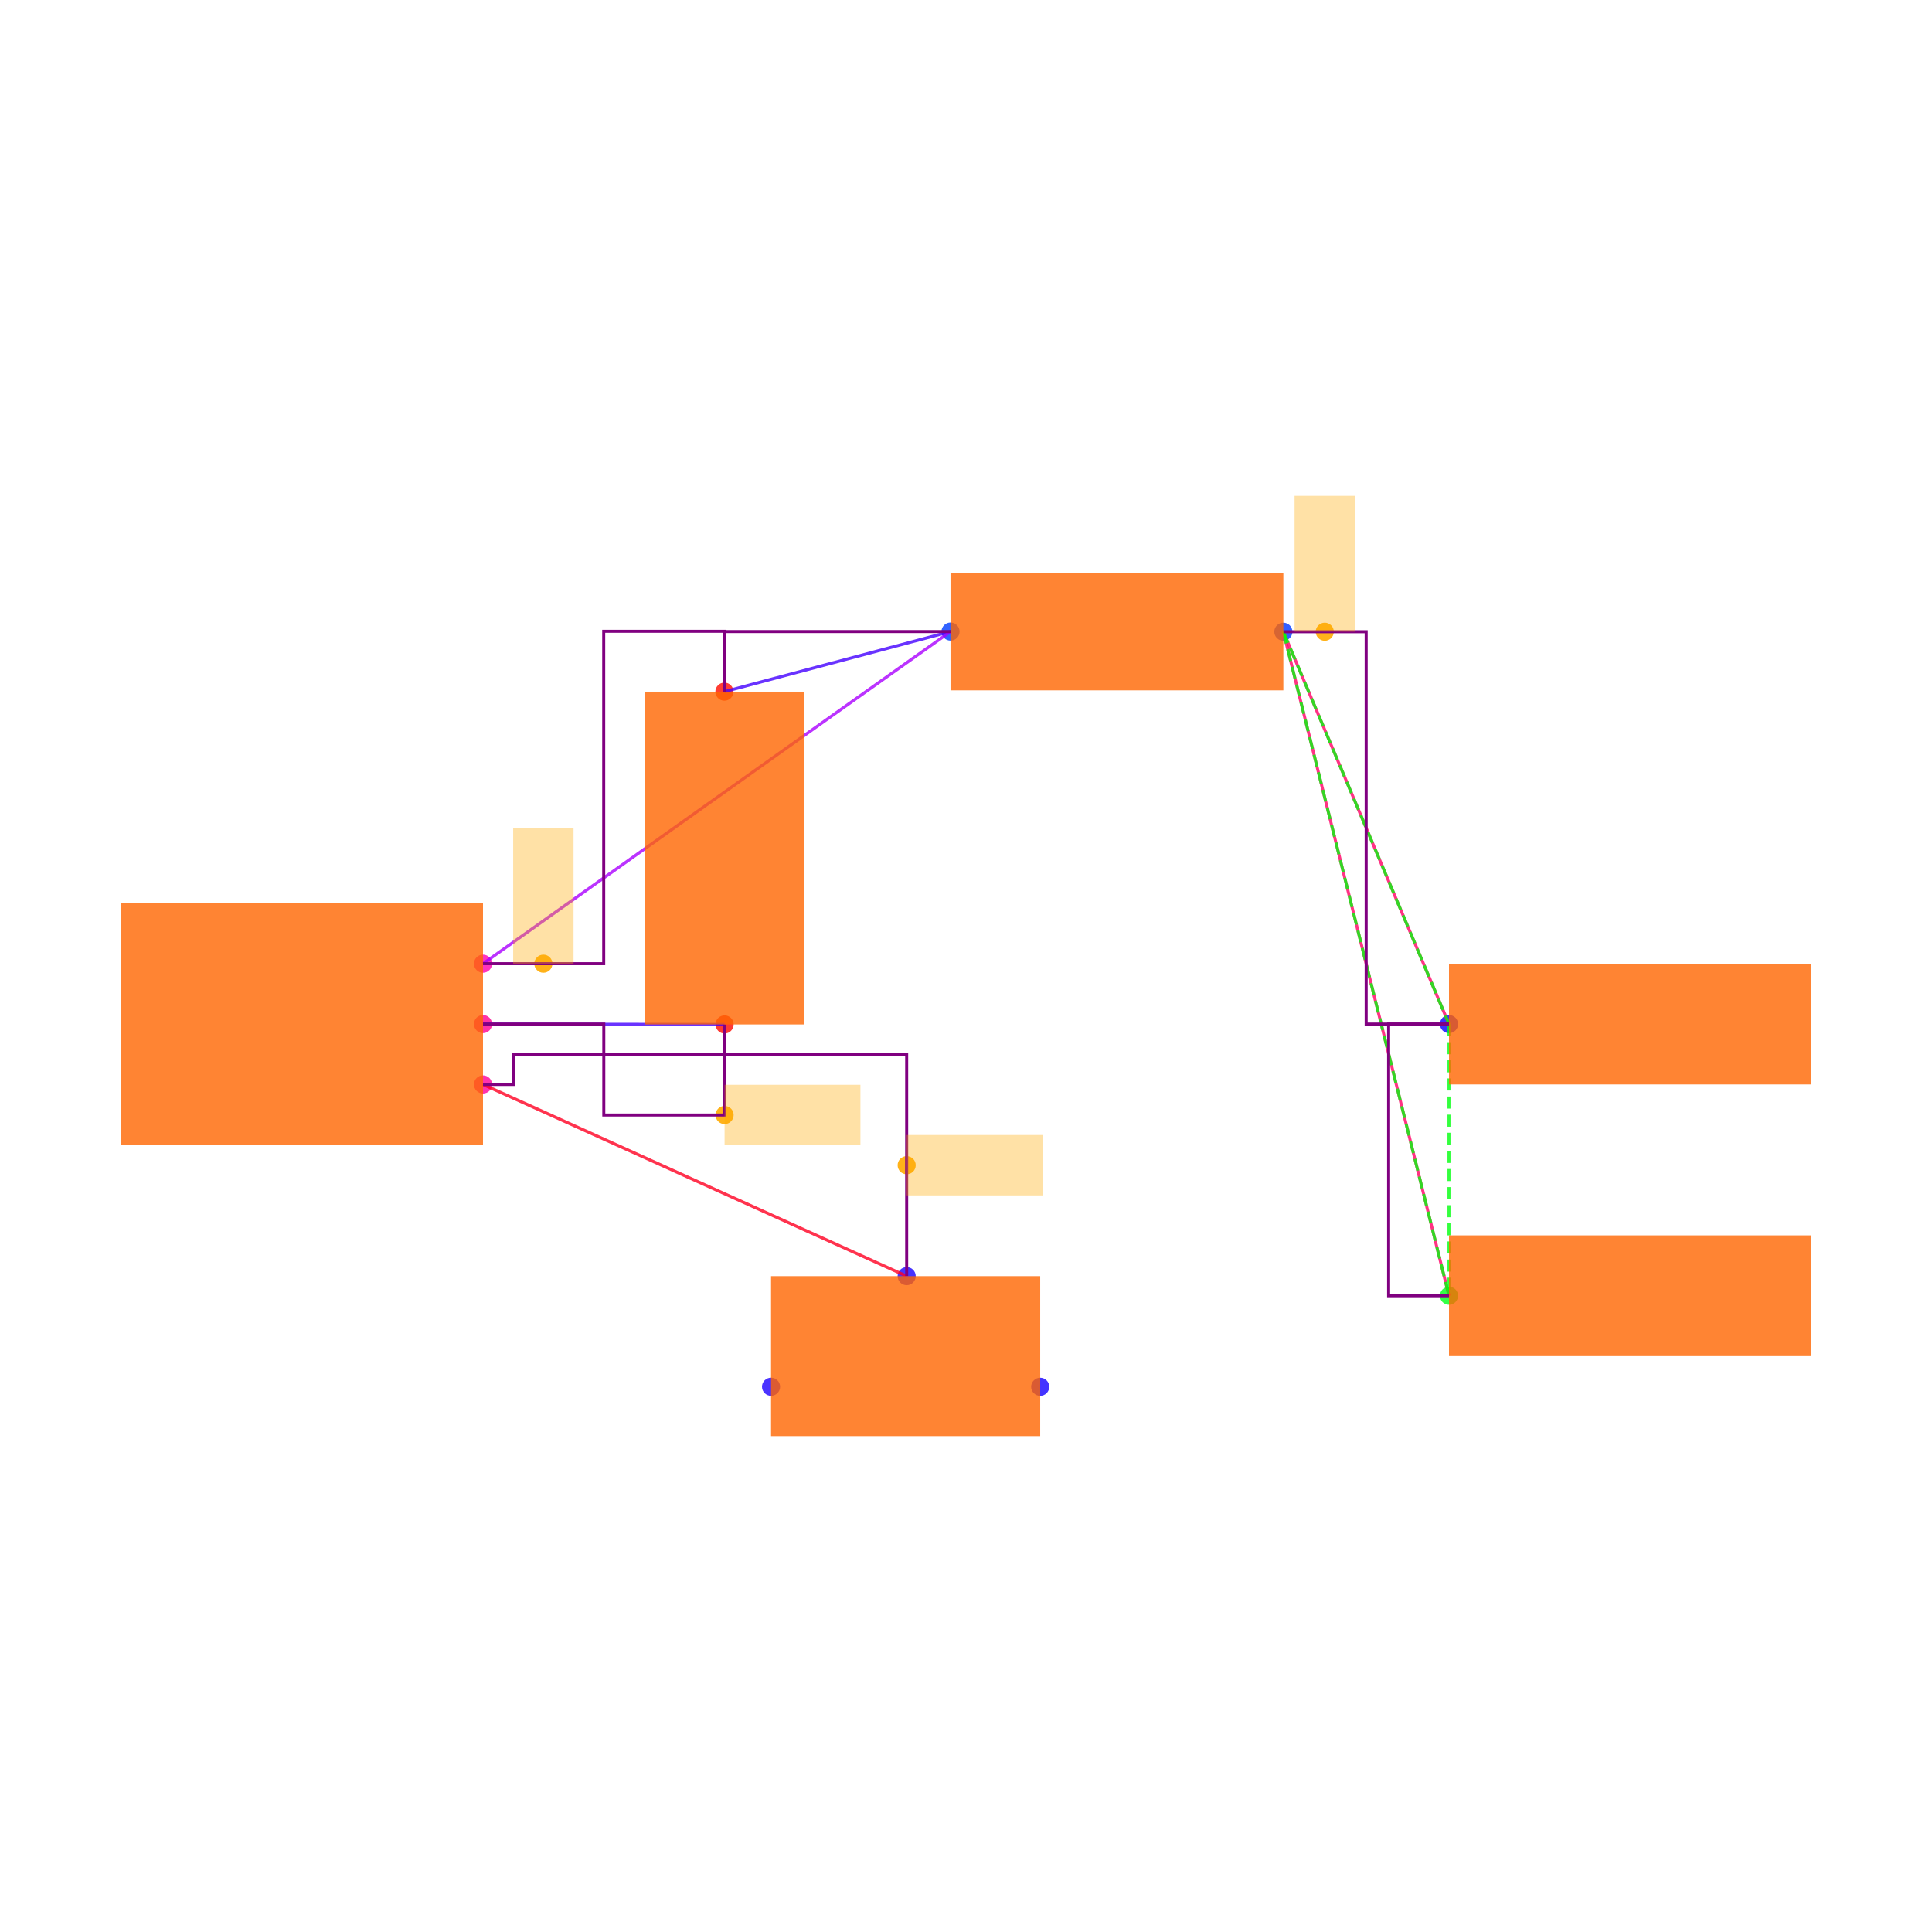
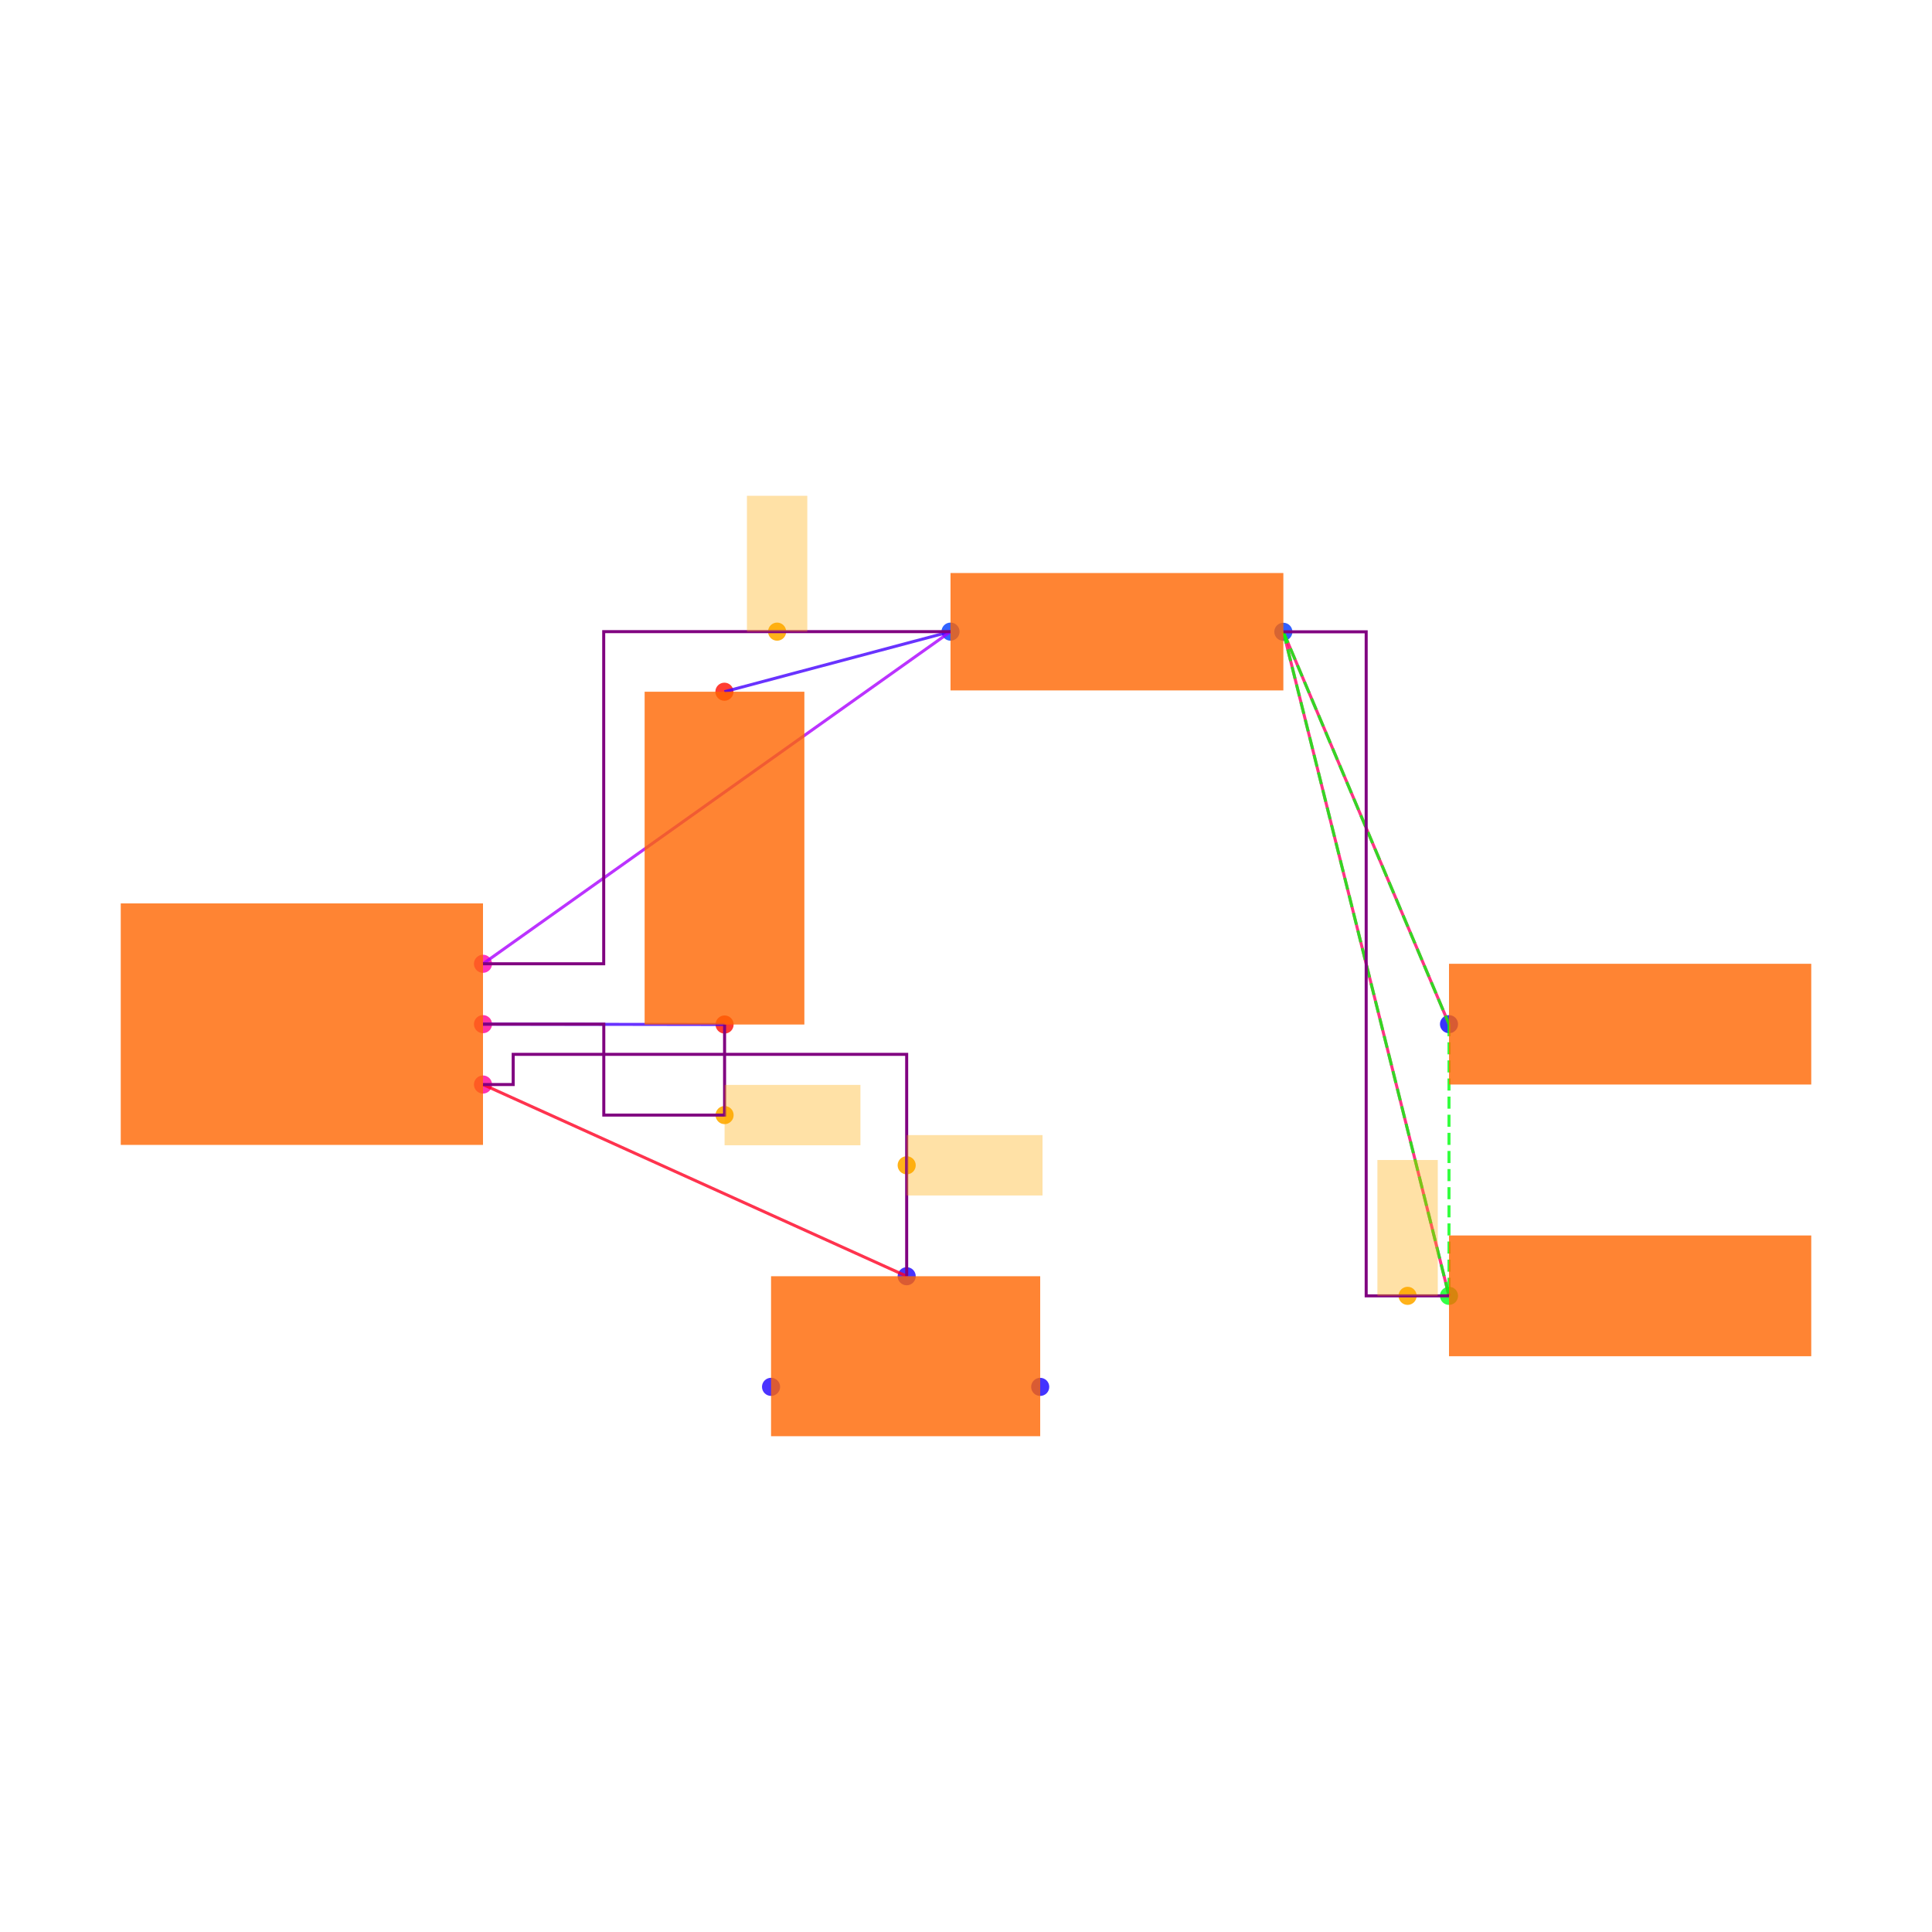
<svg xmlns="http://www.w3.org/2000/svg" width="640" height="640" viewBox="0 0 640 640">
  <rect width="100%" height="100%" fill="white" />
  <g>
-     <circle data-type="point" data-label="U1.6 x+" data-x="0.6000000000000001" data-y="-0.2" cx="160" cy="359.238" r="3" fill="hsl(324, 100%, 50%, 0.8)" />
+     <circle data-type="point" data-label="U1.6 x+" data-x="0.6000000000000001" data-y="-0.2" cx="160" cy="359.265" r="3" fill="hsl(324, 100%, 50%, 0.8)" />
  </g>
  <g>
-     <circle data-type="point" data-label="U1.8 x+" data-x="0.6000000000000001" data-y="0" cx="160" cy="339.238" r="3" fill="hsl(326, 100%, 50%, 0.8)" />
+     <circle data-type="point" data-label="U1.8 x+" data-x="0.6000000000000001" data-y="0" cx="160" cy="339.265" r="3" fill="hsl(326, 100%, 50%, 0.8)" />
  </g>
  <g>
-     <circle data-type="point" data-label="U1.1 x+" data-x="0.6000000000000001" data-y="0.2" cx="160" cy="319.238" r="3" fill="hsl(319, 100%, 50%, 0.8)" />
+     <circle data-type="point" data-label="U1.1 x+" data-x="0.6000000000000001" data-y="0.2" cx="160" cy="319.265" r="3" fill="hsl(319, 100%, 50%, 0.8)" />
  </g>
  <g>
-     <circle data-type="point" data-label="C2.1 y-" data-x="1.4002733499999995" data-y="-0.0012093000000001908" cx="240.027" cy="339.359" r="3" fill="hsl(2, 100%, 50%, 0.8)" />
+     <circle data-type="point" data-label="C2.1 y-" data-x="1.4002733499999995" data-y="-0.0012093000000001908" cx="240.027" cy="339.386" r="3" fill="hsl(2, 100%, 50%, 0.8)" />
  </g>
  <g>
-     <circle data-type="point" data-label="C2.2 y+" data-x="1.3997266500000003" data-y="1.1012093000000003" cx="239.973" cy="229.117" r="3" fill="hsl(3, 100%, 50%, 0.8)" />
+     <circle data-type="point" data-label="C2.2 y+" data-x="1.3997266500000003" data-y="1.1012093000000003" cx="239.973" cy="229.144" r="3" fill="hsl(3, 100%, 50%, 0.8)" />
  </g>
  <g>
-     <circle data-type="point" data-label="R1.1 x-" data-x="2.1487092999999997" data-y="1.3002732499999994" cx="314.871" cy="209.211" r="3" fill="hsl(226, 100%, 50%, 0.8)" />
+     <circle data-type="point" data-label="R1.1 x-" data-x="2.1487092999999997" data-y="1.3002732499999994" cx="314.871" cy="209.238" r="3" fill="hsl(226, 100%, 50%, 0.8)" />
  </g>
  <g>
-     <circle data-type="point" data-label="R1.2 x+" data-x="3.2512907000000006" data-y="1.2997267500000007" cx="425.129" cy="209.265" r="3" fill="hsl(227, 100%, 50%, 0.8)" />
+     <circle data-type="point" data-label="R1.2 x+" data-x="3.2512907000000006" data-y="1.2997267500000007" cx="425.129" cy="209.293" r="3" fill="hsl(227, 100%, 50%, 0.8)" />
  </g>
  <g>
-     <circle data-type="point" data-label="JP5.1 x-" data-x="3.8000000000000003" data-y="0" cx="480" cy="339.238" r="3" fill="hsl(242, 100%, 50%, 0.8)" />
+     <circle data-type="point" data-label="JP5.1 x-" data-x="3.8000000000000003" data-y="0" cx="480" cy="339.265" r="3" fill="hsl(242, 100%, 50%, 0.8)" />
  </g>
  <g>
-     <circle data-type="point" data-label="JP9.1 x-" data-x="3.8000000000000003" data-y="-0.9" cx="480" cy="429.238" r="3" fill="hsl(126, 100%, 50%, 0.8)" />
+     <circle data-type="point" data-label="JP9.1 x-" data-x="3.8000000000000003" data-y="-0.9" cx="480" cy="429.265" r="3" fill="hsl(126, 100%, 50%, 0.8)" />
  </g>
  <g>
-     <circle data-type="point" data-label="JP8.1 x+" data-x="2.4458007999999998" data-y="-1.2015872704999997" cx="344.58" cy="459.397" r="3" fill="hsl(245, 100%, 50%, 0.8)" />
+     <circle data-type="point" data-label="JP8.1 x+" data-x="2.4458007999999998" data-y="-1.2015872704999997" cx="344.58" cy="459.424" r="3" fill="hsl(245, 100%, 50%, 0.8)" />
  </g>
  <g>
-     <circle data-type="point" data-label="JP8.2 y+" data-x="2.0034928" data-y="-0.8350319000000007" cx="300.349" cy="422.741" r="3" fill="hsl(246, 100%, 50%, 0.8)" />
+     <circle data-type="point" data-label="JP8.2 y+" data-x="2.0034928" data-y="-0.8350319000000007" cx="300.349" cy="422.768" r="3" fill="hsl(246, 100%, 50%, 0.8)" />
  </g>
  <g>
-     <circle data-type="point" data-label="JP8.3 x-" data-x="1.5541992" data-y="-1.2014628704999997" cx="255.42" cy="459.384" r="3" fill="hsl(247, 100%, 50%, 0.8)" />
+     <circle data-type="point" data-label="JP8.3 x-" data-x="1.5541992" data-y="-1.2014628704999997" cx="255.42" cy="459.412" r="3" fill="hsl(247, 100%, 50%, 0.8)" />
  </g>
  <g>
-     <circle data-type="point" data-label="anchorPoint orientation: x+" data-x="2.0034928" data-y="-0.46751595000000035" cx="300.349" cy="385.99" r="3" fill="hsl(40, 100%, 50%, 0.9)" />
+     <circle data-type="point" data-label="anchorPoint orientation: x+" data-x="2.0034928" data-y="-0.46751595000000035" cx="300.349" cy="386.017" r="3" fill="hsl(40, 100%, 50%, 0.9)" />
  </g>
  <g>
-     <circle data-type="point" data-label="anchorPoint orientation: x+" data-x="1.4002733499999995" data-y="-0.30120930000000024" cx="240.027" cy="369.359" r="3" fill="hsl(40, 100%, 50%, 0.9)" />
+     <circle data-type="point" data-label="anchorPoint orientation: x+" data-x="1.4002733499999995" data-y="-0.30120930000000024" cx="240.027" cy="369.386" r="3" fill="hsl(40, 100%, 50%, 0.9)" />
  </g>
  <g>
-     <circle data-type="point" data-label="anchorPoint orientation: y+" data-x="0.7999316625000001" data-y="0.2" cx="179.993" cy="319.238" r="3" fill="hsl(40, 100%, 50%, 0.9)" />
+     <circle data-type="point" data-label="anchorPoint orientation: y+" data-x="1.5742863125" data-y="1.3002732499999994" cx="257.429" cy="209.238" r="3" fill="hsl(40, 100%, 50%, 0.9)" />
  </g>
  <g>
-     <circle data-type="point" data-label="anchorPoint orientation: y+" data-x="3.3884680250000008" data-y="1.2997267500000007" cx="438.847" cy="209.265" r="3" fill="hsl(40, 100%, 50%, 0.9)" />
+     <circle data-type="point" data-label="anchorPoint orientation: y+" data-x="3.662822675" data-y="-0.9" cx="466.282" cy="429.265" r="3" fill="hsl(40, 100%, 50%, 0.9)" />
  </g>
  <g>
-     <polyline data-points="1.4002733499999995,-0.0012093000000001908 0.6000000000000001,0" data-type="line" data-label="" points="240.027,339.359 160,339.238" fill="none" stroke="hsl(256, 100%, 50%, 0.8)" stroke-width="1" />
+     <polyline data-points="1.4002733499999995,-0.0012093000000001908 0.6000000000000001,0" data-type="line" data-label="" points="240.027,339.386 160,339.265" fill="none" stroke="hsl(256, 100%, 50%, 0.8)" stroke-width="1" />
  </g>
  <g>
-     <polyline data-points="1.3997266500000003,1.1012093000000003 2.1487092999999997,1.3002732499999994" data-type="line" data-label="" points="239.973,229.117 314.871,209.211" fill="none" stroke="hsl(256, 100%, 50%, 0.8)" stroke-width="1" />
+     <polyline data-points="1.3997266500000003,1.1012093000000003 2.1487092999999997,1.3002732499999994" data-type="line" data-label="" points="239.973,229.144 314.871,209.238" fill="none" stroke="hsl(256, 100%, 50%, 0.8)" stroke-width="1" />
  </g>
  <g>
-     <polyline data-points="2.1487092999999997,1.3002732499999994 0.6000000000000001,0.2" data-type="line" data-label="" points="314.871,209.211 160,319.238" fill="none" stroke="hsl(280, 100%, 50%, 0.8)" stroke-width="1" />
+     <polyline data-points="2.1487092999999997,1.3002732499999994 0.6000000000000001,0.2" data-type="line" data-label="" points="314.871,209.238 160,319.265" fill="none" stroke="hsl(280, 100%, 50%, 0.8)" stroke-width="1" />
  </g>
  <g>
-     <polyline data-points="3.8000000000000003,0 3.2512907000000006,1.2997267500000007" data-type="line" data-label="" points="480,339.238 425.129,209.265" fill="none" stroke="hsl(336, 100%, 50%, 0.8)" stroke-width="1" />
+     <polyline data-points="3.8000000000000003,0 3.2512907000000006,1.2997267500000007" data-type="line" data-label="" points="480,339.265 425.129,209.293" fill="none" stroke="hsl(336, 100%, 50%, 0.8)" stroke-width="1" />
  </g>
  <g>
-     <polyline data-points="3.8000000000000003,-0.9 3.2512907000000006,1.2997267500000007" data-type="line" data-label="" points="480,429.238 425.129,209.265" fill="none" stroke="hsl(336, 100%, 50%, 0.8)" stroke-width="1" />
+     <polyline data-points="3.8000000000000003,-0.9 3.2512907000000006,1.2997267500000007" data-type="line" data-label="" points="480,429.265 425.129,209.293" fill="none" stroke="hsl(336, 100%, 50%, 0.8)" stroke-width="1" />
  </g>
  <g>
-     <polyline data-points="2.0034928,-0.8350319000000007 0.6000000000000001,-0.2" data-type="line" data-label="" points="300.349,422.741 160,359.238" fill="none" stroke="hsl(352, 100%, 50%, 0.8)" stroke-width="1" />
+     <polyline data-points="2.0034928,-0.8350319000000007 0.6000000000000001,-0.2" data-type="line" data-label="" points="300.349,422.768 160,359.265" fill="none" stroke="hsl(352, 100%, 50%, 0.8)" stroke-width="1" />
  </g>
  <g>
-     <polyline data-points="3.2512907000000006,1.2997267500000007 3.8000000000000003,0" data-type="line" data-label="" points="425.129,209.265 480,339.238" fill="none" stroke="hsl(123, 100%, 50%, 0.8)" stroke-width="1" stroke-dasharray="4 2" />
+     <polyline data-points="3.2512907000000006,1.2997267500000007 3.8000000000000003,0" data-type="line" data-label="" points="425.129,209.293 480,339.265" fill="none" stroke="hsl(123, 100%, 50%, 0.8)" stroke-width="1" stroke-dasharray="4 2" />
  </g>
  <g>
-     <polyline data-points="3.2512907000000006,1.2997267500000007 3.8000000000000003,-0.9" data-type="line" data-label="" points="425.129,209.265 480,429.238" fill="none" stroke="hsl(123, 100%, 50%, 0.8)" stroke-width="1" stroke-dasharray="4 2" />
+     <polyline data-points="3.2512907000000006,1.2997267500000007 3.8000000000000003,-0.9" data-type="line" data-label="" points="425.129,209.293 480,429.265" fill="none" stroke="hsl(123, 100%, 50%, 0.8)" stroke-width="1" stroke-dasharray="4 2" />
  </g>
  <g>
-     <polyline data-points="3.8000000000000003,0 3.8000000000000003,-0.9" data-type="line" data-label="" points="480,339.238 480,429.238" fill="none" stroke="hsl(123, 100%, 50%, 0.8)" stroke-width="1" stroke-dasharray="4 2" />
+     <polyline data-points="3.8000000000000003,0 3.8000000000000003,-0.9" data-type="line" data-label="" points="480,339.265 480,429.265" fill="none" stroke="hsl(123, 100%, 50%, 0.8)" stroke-width="1" stroke-dasharray="4 2" />
  </g>
  <g>
-     <polyline data-points="1.4002733499999995,-0.0012093000000001908 1.4002733499999995,-0.30120930000000024 1.0001366749999998,-0.30120930000000024 1.0001366749999998,0 0.6000000000000001,0" data-type="line" data-label="" points="240.027,339.359 240.027,369.359 200.014,369.359 200.014,339.238 160,339.238" fill="none" stroke="purple" stroke-width="1" />
+     <polyline data-points="1.4002733499999995,-0.0012093000000001908 1.4002733499999995,-0.30120930000000024 1.0001366749999998,-0.30120930000000024 1.0001366749999998,0 0.6000000000000001,0" data-type="line" data-label="" points="240.027,339.386 240.027,369.386 200.014,369.386 200.014,339.265 160,339.265" fill="none" stroke="purple" stroke-width="1" />
  </g>
  <g>
-     <polyline data-points="2.1487092999999997,1.3002732499999994 1.3997266500000003,1.3002732499999994 1.3997266500000003,1.1012093000000003" data-type="line" data-label="" points="314.871,209.211 239.973,209.211 239.973,229.117" fill="none" stroke="purple" stroke-width="1" />
+     <polyline data-points="2.1487092999999997,1.3002732499999994 0.9998633250000002,1.3002732499999994 0.9998633250000002,0.2 0.6000000000000001,0.2" data-type="line" data-label="" points="314.871,209.238 199.986,209.238 199.986,319.265 160,319.265" fill="none" stroke="purple" stroke-width="1" />
  </g>
  <g>
-     <polyline data-points="0.6000000000000001,0.2 0.9998633250000002,0.2 0.9998633250000002,1.3012093000000002 1.3997266500000003,1.3012093000000002 1.3997266500000003,1.1012093000000003" data-type="line" data-label="" points="160,319.238 199.986,319.238 199.986,209.117 239.973,209.117 239.973,229.117" fill="none" stroke="purple" stroke-width="1" />
+     <polyline data-points="3.8000000000000003,-0.9 3.5256453500000005,-0.9 3.5256453500000005,1.2997267500000007 3.2512907000000006,1.2997267500000007" data-type="line" data-label="" points="480,429.265 452.565,429.265 452.565,209.293 425.129,209.293" fill="none" stroke="purple" stroke-width="1" />
  </g>
  <g>
-     <polyline data-points="3.8000000000000003,-0.9 3.6000000000000005,-0.9 3.6000000000000005,0 3.8000000000000003,0" data-type="line" data-label="" points="480,429.238 460,429.238 460,339.238 480,339.238" fill="none" stroke="purple" stroke-width="1" />
+     <polyline data-points="2.0034928,-0.8350319000000007 2.0034928,-0.1 0.7000000000000001,-0.1 0.7000000000000001,-0.2 0.6000000000000001,-0.2" data-type="line" data-label="" points="300.349,422.768 300.349,349.265 170,349.265 170,359.265 160,359.265" fill="none" stroke="purple" stroke-width="1" />
  </g>
  <g>
-     <polyline data-points="3.2512907000000006,1.2997267500000007 3.5256453500000005,1.2997267500000007 3.5256453500000005,0 3.8000000000000003,0" data-type="line" data-label="" points="425.129,209.265 452.565,209.265 452.565,339.238 480,339.238" fill="none" stroke="purple" stroke-width="1" />
+     <rect data-type="rect" data-label="schematic_component_0" data-x="0" data-y="0" x="40" y="299.265" width="120" height="80" fill="hsl(24, 100%, 50%, 0.8)" stroke="black" stroke-width="0.01" />
  </g>
  <g>
-     <polyline data-points="2.0034928,-0.8350319000000007 2.0034928,-0.1 0.7000000000000001,-0.1 0.7000000000000001,-0.2 0.6000000000000001,-0.2" data-type="line" data-label="" points="300.349,422.741 300.349,349.238 170,349.238 170,359.238 160,359.238" fill="none" stroke="purple" stroke-width="1" />
+     <rect data-type="rect" data-label="schematic_component_1" data-x="1.4" data-y="0.55" x="213.542" y="229.144" width="52.917" height="110.242" fill="hsl(24, 100%, 50%, 0.8)" stroke="black" stroke-width="0.01" />
  </g>
  <g>
-     <rect data-type="rect" data-label="schematic_component_0" data-x="0" data-y="0" x="40" y="299.238" width="120" height="80" fill="hsl(24, 100%, 50%, 0.8)" stroke="black" stroke-width="0.01" />
+     <rect data-type="rect" data-label="schematic_component_2" data-x="2.7" data-y="1.3" x="314.871" y="189.82" width="110.258" height="38.891" fill="hsl(24, 100%, 50%, 0.8)" stroke="black" stroke-width="0.01" />
  </g>
  <g>
-     <rect data-type="rect" data-label="schematic_component_1" data-x="1.4" data-y="0.55" x="213.542" y="229.117" width="52.917" height="110.242" fill="hsl(24, 100%, 50%, 0.8)" stroke="black" stroke-width="0.01" />
+     <rect data-type="rect" data-label="schematic_component_3" data-x="4.4" data-y="0" x="480" y="319.265" width="120" height="40" fill="hsl(24, 100%, 50%, 0.8)" stroke="black" stroke-width="0.01" />
  </g>
  <g>
-     <rect data-type="rect" data-label="schematic_component_2" data-x="2.7" data-y="1.3" x="314.871" y="189.792" width="110.258" height="38.891" fill="hsl(24, 100%, 50%, 0.8)" stroke="black" stroke-width="0.01" />
+     <rect data-type="rect" data-label="schematic_component_4" data-x="4.4" data-y="-0.9" x="480" y="409.265" width="120" height="40" fill="hsl(24, 100%, 50%, 0.8)" stroke="black" stroke-width="0.01" />
  </g>
  <g>
-     <rect data-type="rect" data-label="schematic_component_3" data-x="4.4" data-y="0" x="480" y="319.238" width="120" height="40" fill="hsl(24, 100%, 50%, 0.8)" stroke="black" stroke-width="0.01" />
+     <rect data-type="rect" data-label="schematic_component_5" data-x="2" data-y="-1.1" x="255.42" y="422.768" width="89.16" height="52.994" fill="hsl(24, 100%, 50%, 0.8)" stroke="black" stroke-width="0.01" />
  </g>
  <g>
-     <rect data-type="rect" data-label="schematic_component_4" data-x="4.4" data-y="-0.9" x="480" y="409.238" width="120" height="40" fill="hsl(24, 100%, 50%, 0.8)" stroke="black" stroke-width="0.01" />
+     <rect data-type="rect" data-label="netId: solderjumper.JP8 &gt; port.pin2 to .U1 &gt; .pin6 globalConnNetId: connectivity_net3" data-x="2.2284928" data-y="-0.46751595000000035" x="300.349" y="376.017" width="45" height="20" fill="hsl(40, 100%, 50%, 0.35)" stroke="black" stroke-width="0.01" />
  </g>
  <g>
-     <rect data-type="rect" data-label="schematic_component_5" data-x="2" data-y="-1.1" x="255.42" y="422.741" width="89.16" height="52.994" fill="hsl(24, 100%, 50%, 0.8)" stroke="black" stroke-width="0.01" />
+     <rect data-type="rect" data-label="netId: capacitor.C2 &gt; port.pin1 to .U1 &gt; .pin8 globalConnNetId: connectivity_net0" data-x="1.6252733499999996" data-y="-0.30120930000000024" x="240.027" y="359.386" width="45" height="20" fill="hsl(40, 100%, 50%, 0.35)" stroke="black" stroke-width="0.01" />
  </g>
  <g>
-     <rect data-type="rect" data-label="netId: solderjumper.JP8 &gt; port.pin2 to .U1 &gt; .pin6 globalConnNetId: connectivity_net3" data-x="2.2284928" data-y="-0.46751595000000035" x="300.349" y="375.99" width="45" height="20" fill="hsl(40, 100%, 50%, 0.35)" stroke="black" stroke-width="0.01" />
+     <rect data-type="rect" data-label="netId: resistor.R1 &gt; port.pin1 to .U1 &gt; .pin1 globalConnNetId: connectivity_net1" data-x="1.5742863125" data-y="1.5252732499999995" x="247.429" y="164.238" width="20" height="45" fill="hsl(40, 100%, 50%, 0.35)" stroke="black" stroke-width="0.01" />
  </g>
  <g>
-     <rect data-type="rect" data-label="netId: capacitor.C2 &gt; port.pin1 to .U1 &gt; .pin8 globalConnNetId: connectivity_net0" data-x="1.6252733499999996" data-y="-0.30120930000000024" x="240.027" y="359.359" width="45" height="20" fill="hsl(40, 100%, 50%, 0.35)" stroke="black" stroke-width="0.01" />
-   </g>
-   <g>
-     <rect data-type="rect" data-label="netId: resistor.R1 &gt; port.pin1 to .U1 &gt; .pin1 globalConnNetId: connectivity_net1" data-x="0.7999316625000001" data-y="0.42500000000000004" x="169.993" y="274.238" width="20" height="45" fill="hsl(40, 100%, 50%, 0.35)" stroke="black" stroke-width="0.01" />
-   </g>
-   <g>
-     <rect data-type="rect" data-label="netId: PAD globalConnNetId: connectivity_net2" data-x="3.3884680250000008" data-y="1.5247267500000008" x="428.847" y="164.265" width="20" height="45" fill="hsl(40, 100%, 50%, 0.35)" stroke="black" stroke-width="0.01" />
+     <rect data-type="rect" data-label="netId: PAD globalConnNetId: connectivity_net2" data-x="3.662822675" data-y="-0.675" x="456.282" y="384.265" width="20" height="45" fill="hsl(40, 100%, 50%, 0.35)" stroke="black" stroke-width="0.01" />
  </g>
  <g id="crosshair" style="display: none">
    <line id="crosshair-h" y1="0" y2="640" stroke="#666" stroke-width="0.5" />
    <line id="crosshair-v" x1="0" x2="640" stroke="#666" stroke-width="0.5" />
    <text id="coordinates" font-family="monospace" font-size="12" fill="#666" />
  </g>
</svg>
